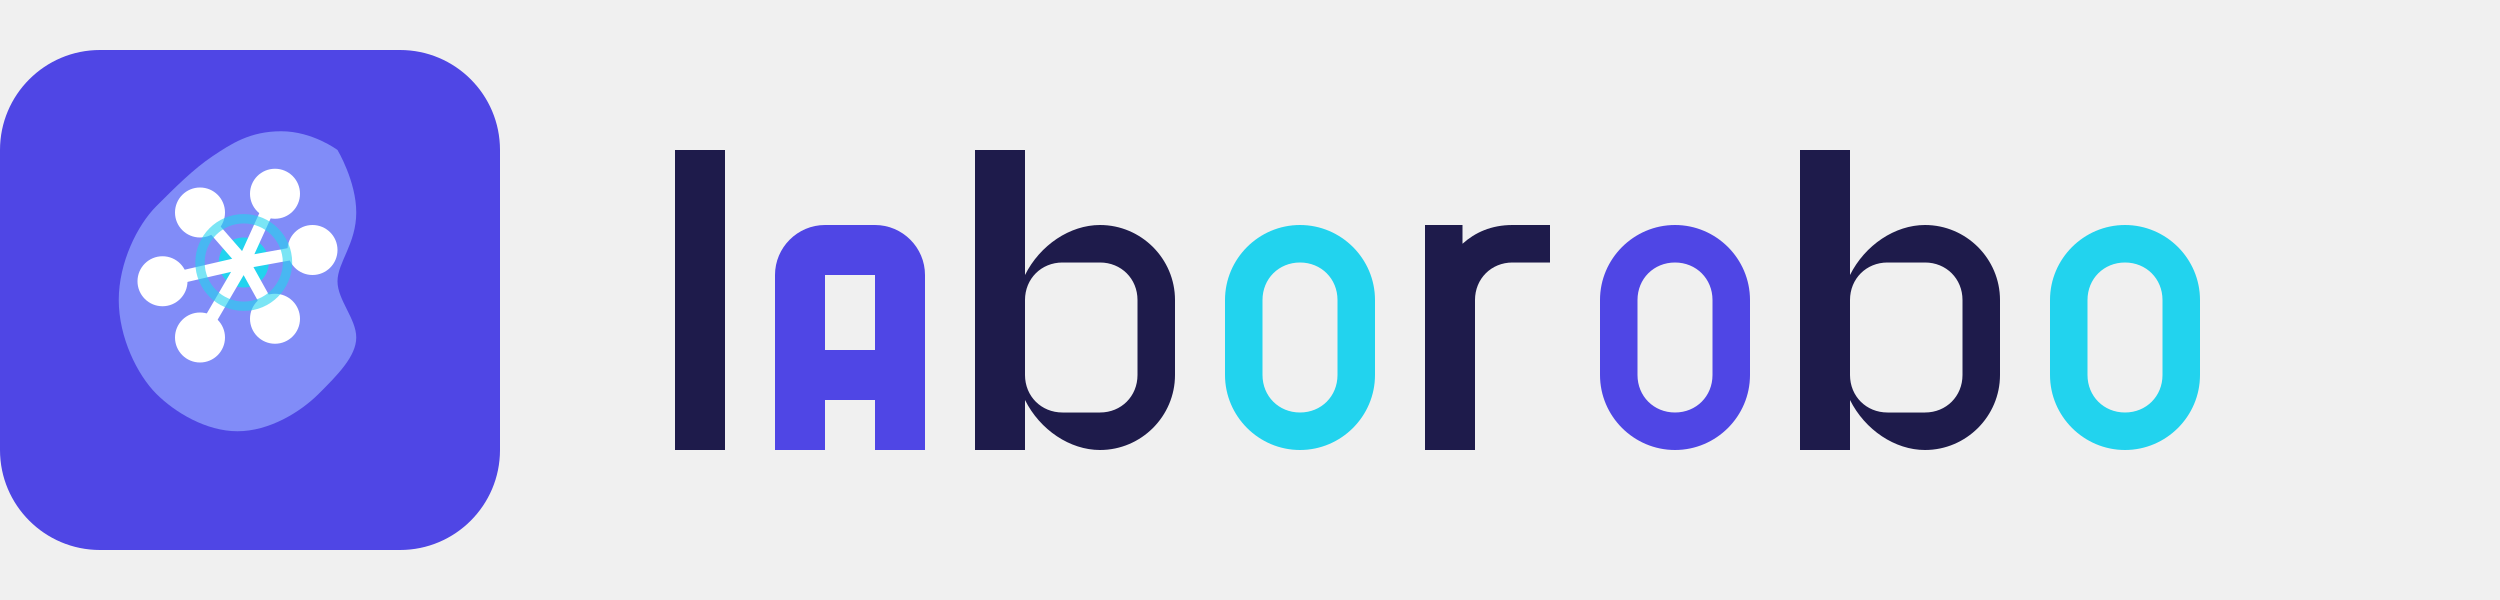
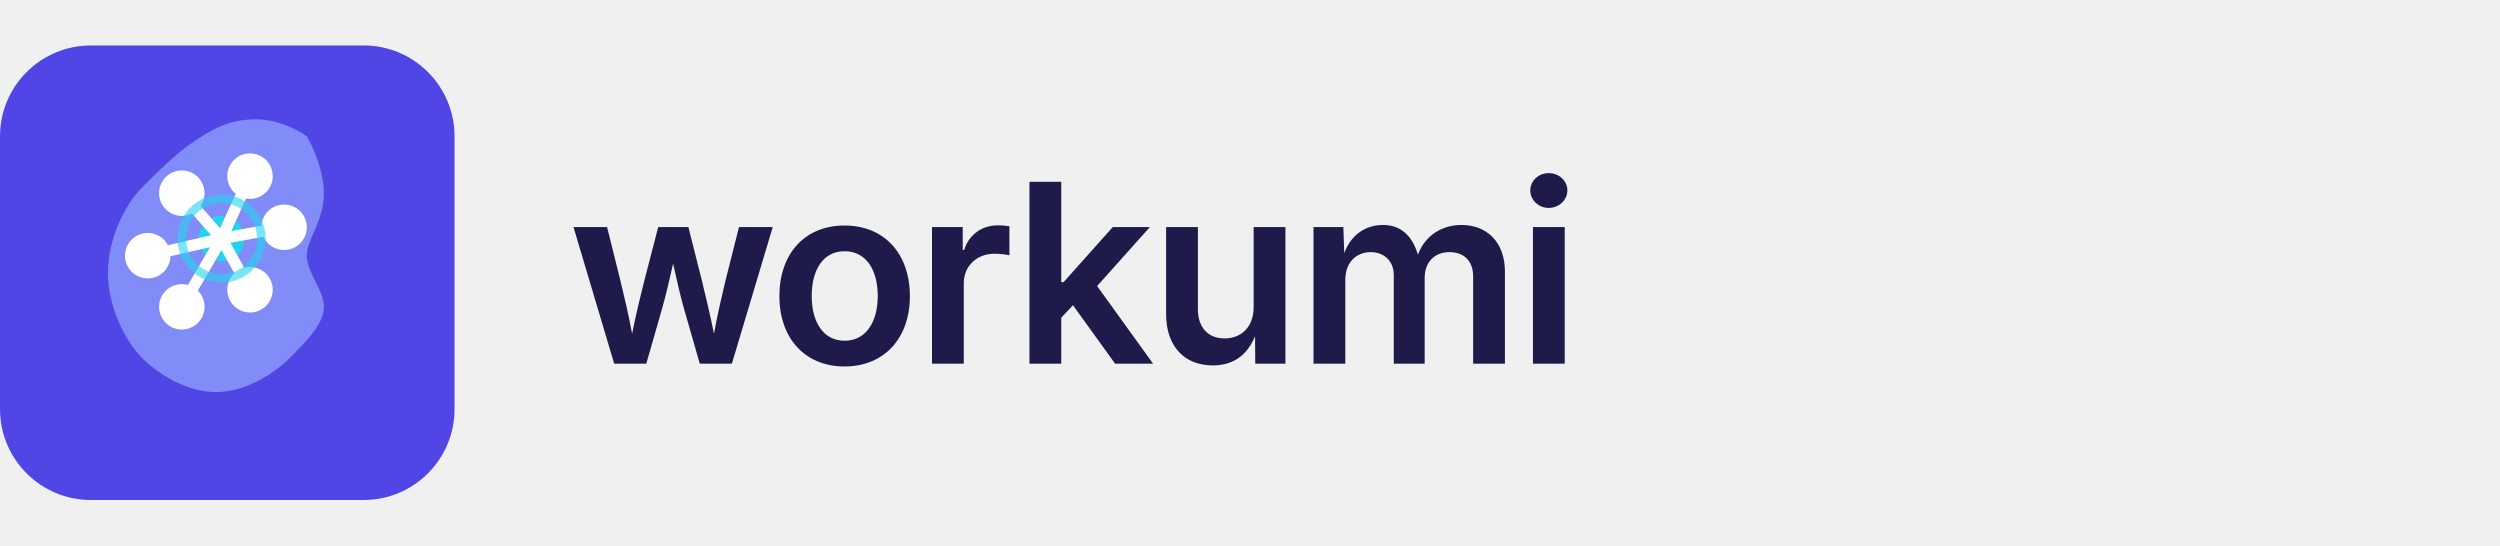
- <svg xmlns="http://www.w3.org/2000/svg" width="200" height="48" viewBox="0 0 200 48" fill="none">
+ <svg xmlns="http://www.w3.org/2000/svg" width="220" height="48" viewBox="0 0 220 48" fill="none">
  <rect width="40" height="40" rx="8" y="4" fill="#4F46E5" />
  <path d="M27 12C27 12 28.5 14.5 28.5 17C28.5 19.5 27 21 27 22.5C27 24 28.5 25.5 28.5 27C28.5 28.5 27 30 25.5 31.5C24 33 21.5 34.5 19 34.5C16.5 34.5 14 33 12.5 31.5C11 30 9.5 27 9.5 24C9.5 21 11 18 12.5 16.5C14 15 15.5 13.5 17 12.5C18.5 11.5 20 10.5 22.5 10.5C25 10.5 27 12 27 12Z" fill="#818CF8" />
  <circle cx="16" cy="17" r="2" fill="white" />
  <circle cx="22" cy="15.5" r="2" fill="white" />
  <circle cx="25" cy="20" r="2" fill="white" />
  <circle cx="13" cy="22.5" r="2" fill="white" />
  <circle cx="19.5" cy="21" r="2" fill="#22D3EE" />
  <circle cx="16" cy="27" r="2" fill="white" />
  <circle cx="22" cy="25.5" r="2" fill="white" />
  <path d="M16 17L19.5 21M22 15.5L19.5 21M25 20L19.5 21M13 22.5L19.5 21M19.5 21L16 27M19.5 21L22 25.5" stroke="white" stroke-width="1" stroke-linecap="round" />
  <circle cx="19.5" cy="21" r="3.5" fill="none" stroke="#22D3EE" stroke-width="0.75" opacity="0.6" />
-   <path d="M54 12V36H58V12H54Z" fill="#1E1B4B" />
-   <path d="M62 22C62 19.8 63.8 18 66 18H70C72.2 18 74 19.8 74 22V36H70V32H66V36H62V22ZM66 22V28H70V22H66Z" fill="#4F46E5" />
-   <path d="M78 12V36H82V32C83.2 34.4 85.6 36 88 36C91.3 36 94 33.3 94 30V24C94 20.7 91.3 18 88 18C85.6 18 83.2 19.6 82 22V12H78ZM82 24C82 22.3 83.3 21 85 21H88C89.7 21 91 22.3 91 24V30C91 31.7 89.7 33 88 33H85C83.3 33 82 31.7 82 30V24Z" fill="#1E1B4B" />
-   <path d="M98 24C98 20.7 100.7 18 104 18C107.3 18 110 20.7 110 24V30C110 33.3 107.3 36 104 36C100.7 36 98 33.3 98 30V24ZM101 24V30C101 31.7 102.3 33 104 33C105.7 33 107 31.7 107 30V24C107 22.3 105.7 21 104 21C102.3 21 101 22.3 101 24Z" fill="#22D3EE" />
-   <path d="M114 18V36H118V24C118 22.3 119.3 21 121 21H124V18H121C119.3 18 118 18.6 117 19.5V18H114Z" fill="#1E1B4B" />
-   <path d="M128 24C128 20.7 130.7 18 134 18C137.3 18 140 20.7 140 24V30C140 33.3 137.3 36 134 36C130.7 36 128 33.3 128 30V24ZM131 24V30C131 31.7 132.3 33 134 33C135.7 33 137 31.7 137 30V24C137 22.3 135.7 21 134 21C132.3 21 131 22.3 131 24Z" fill="#4F46E5" />
-   <path d="M144 12V36H148V32C149.2 34.4 151.6 36 154 36C157.3 36 160 33.3 160 30V24C160 20.7 157.3 18 154 18C151.6 18 149.2 19.6 148 22V12H144ZM148 24C148 22.3 149.3 21 151 21H154C155.7 21 157 22.3 157 24V30C157 31.7 155.7 33 154 33H151C149.3 33 148 31.7 148 30V24Z" fill="#1E1B4B" />
-   <path d="M164 24C164 20.7 166.7 18 170 18C173.3 18 176 20.7 176 24V30C176 33.3 173.3 36 170 36C166.7 36 164 33.3 164 30V24ZM167 24V30C167 31.7 168.3 33 170 33C171.7 33 173 31.7 173 30V24C173 22.3 171.7 21 170 21C168.3 21 167 22.3 167 24Z" fill="#22D3EE" />
+   <text x="50" y="32" font-family="system-ui, -apple-system, sans-serif" font-size="22" font-weight="600" fill="#1E1B4B" letter-spacing="-0.5">workumi</text>
</svg>
